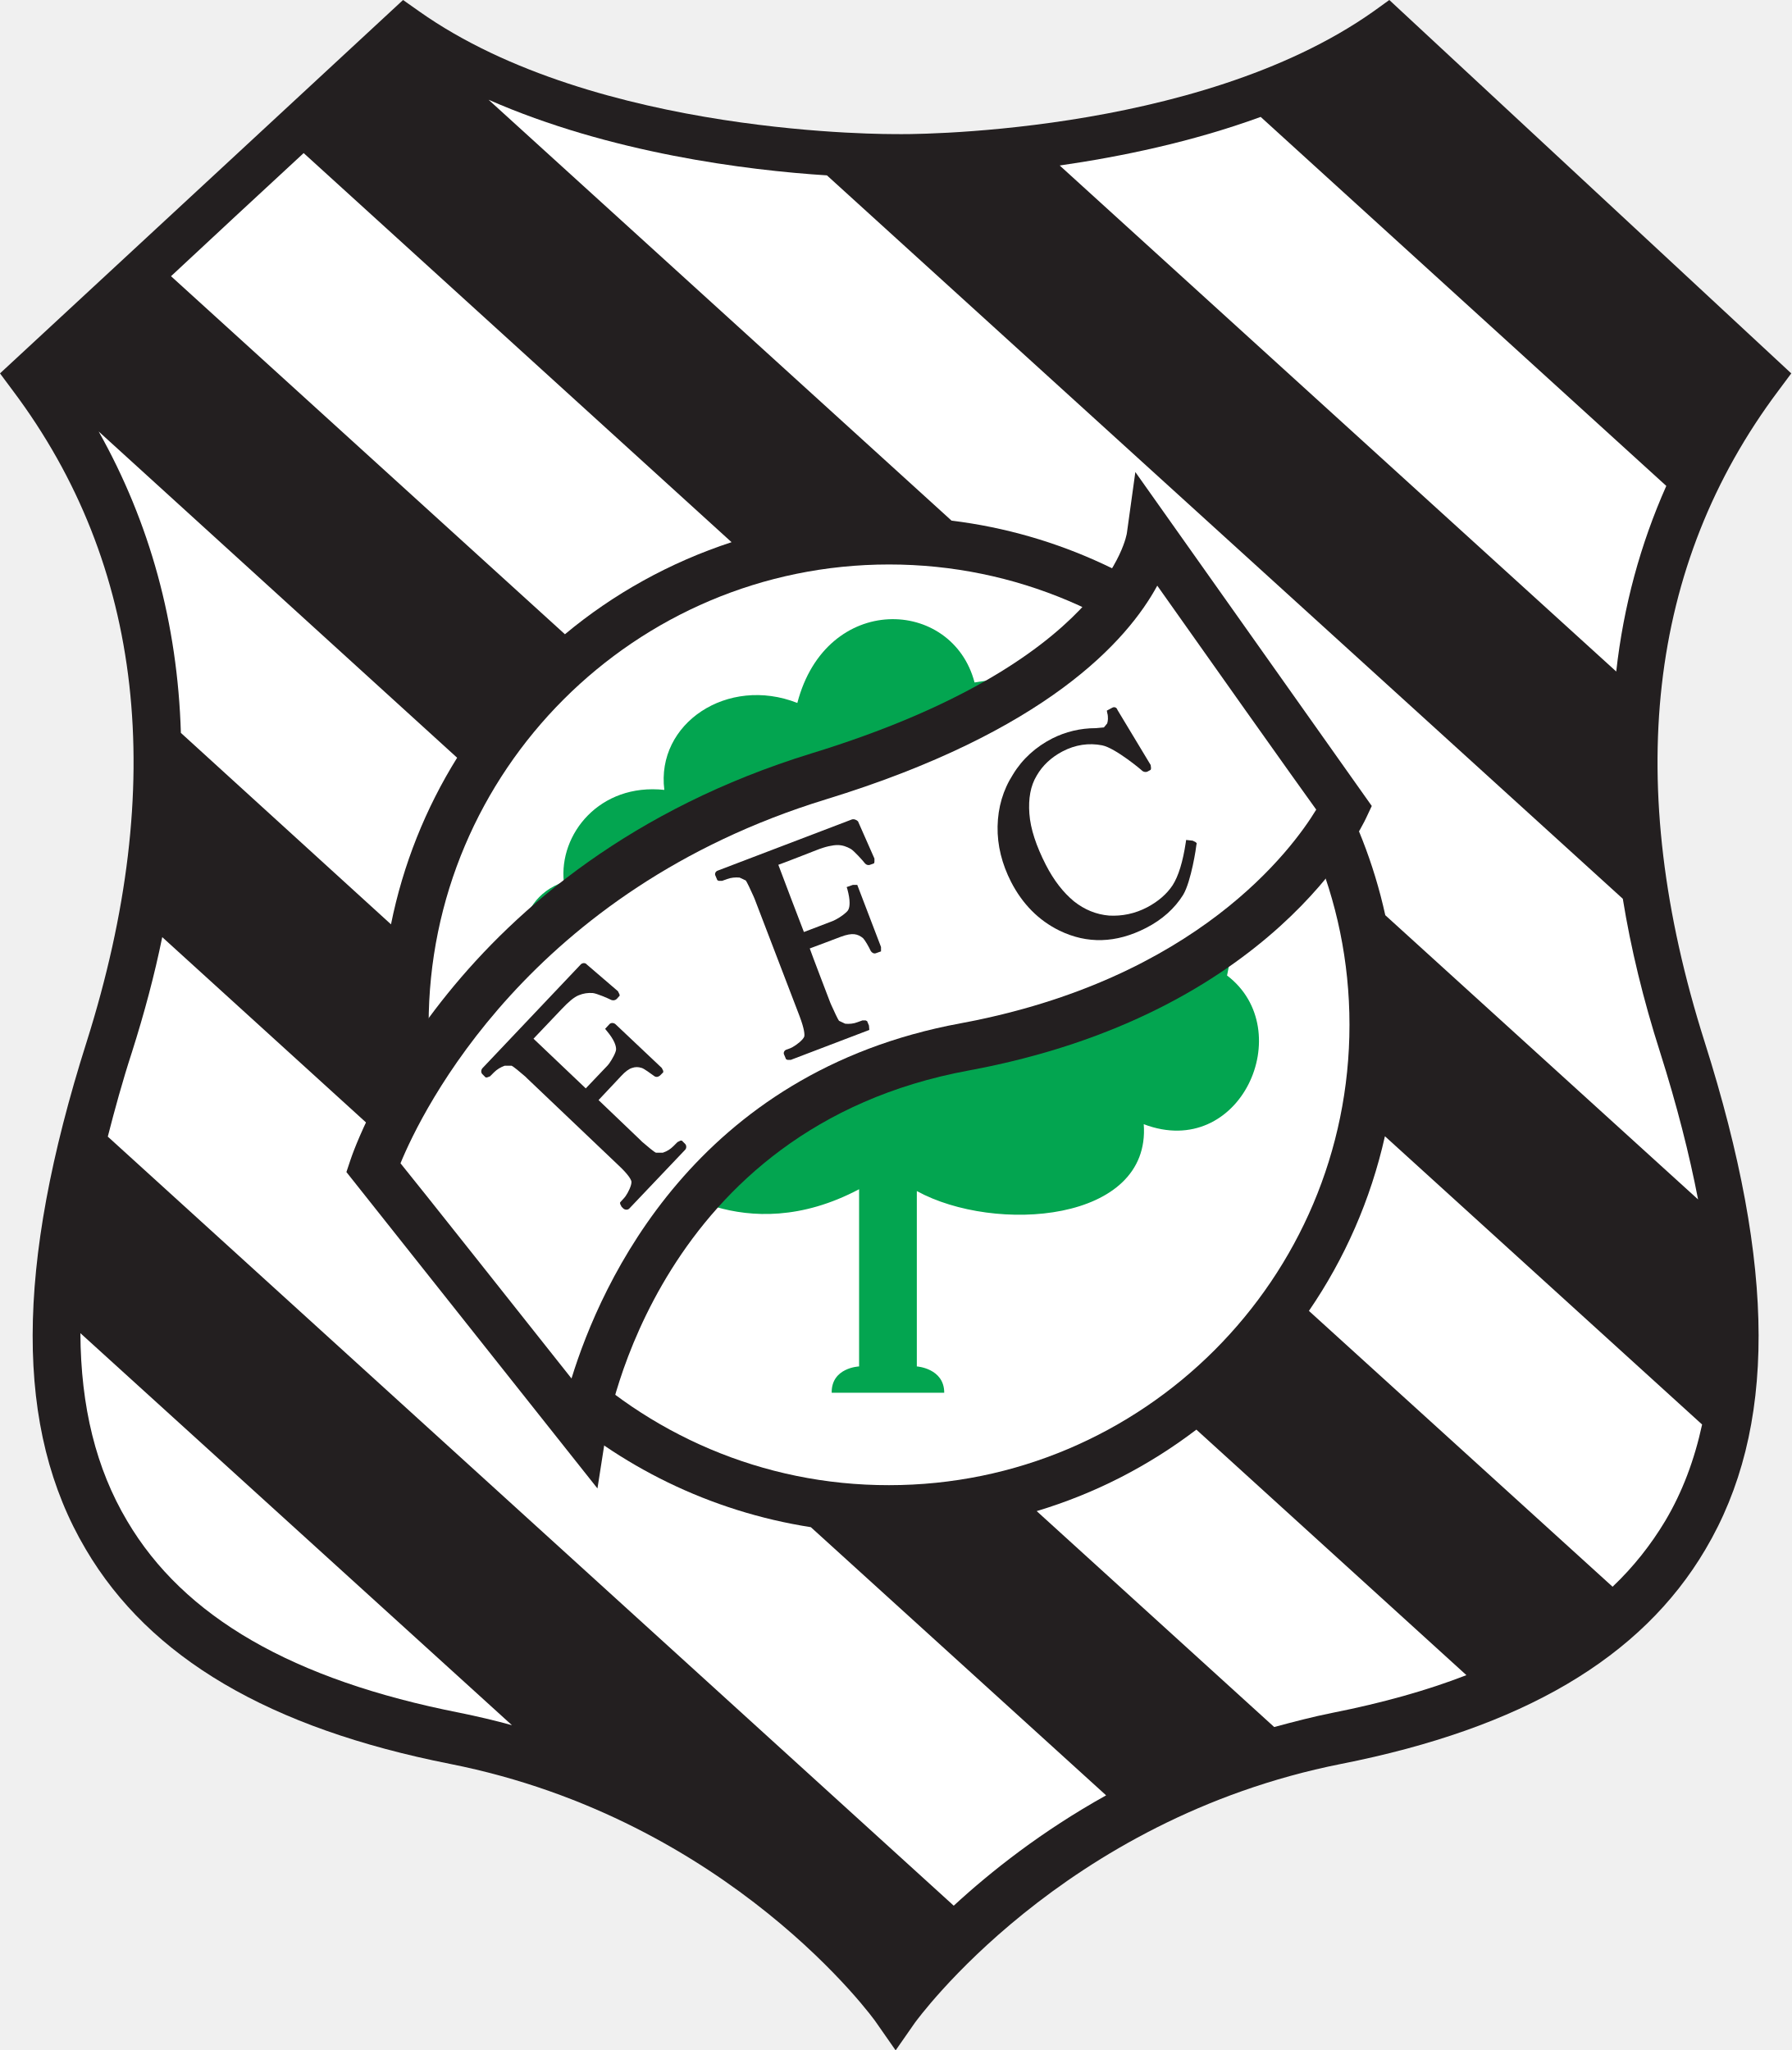
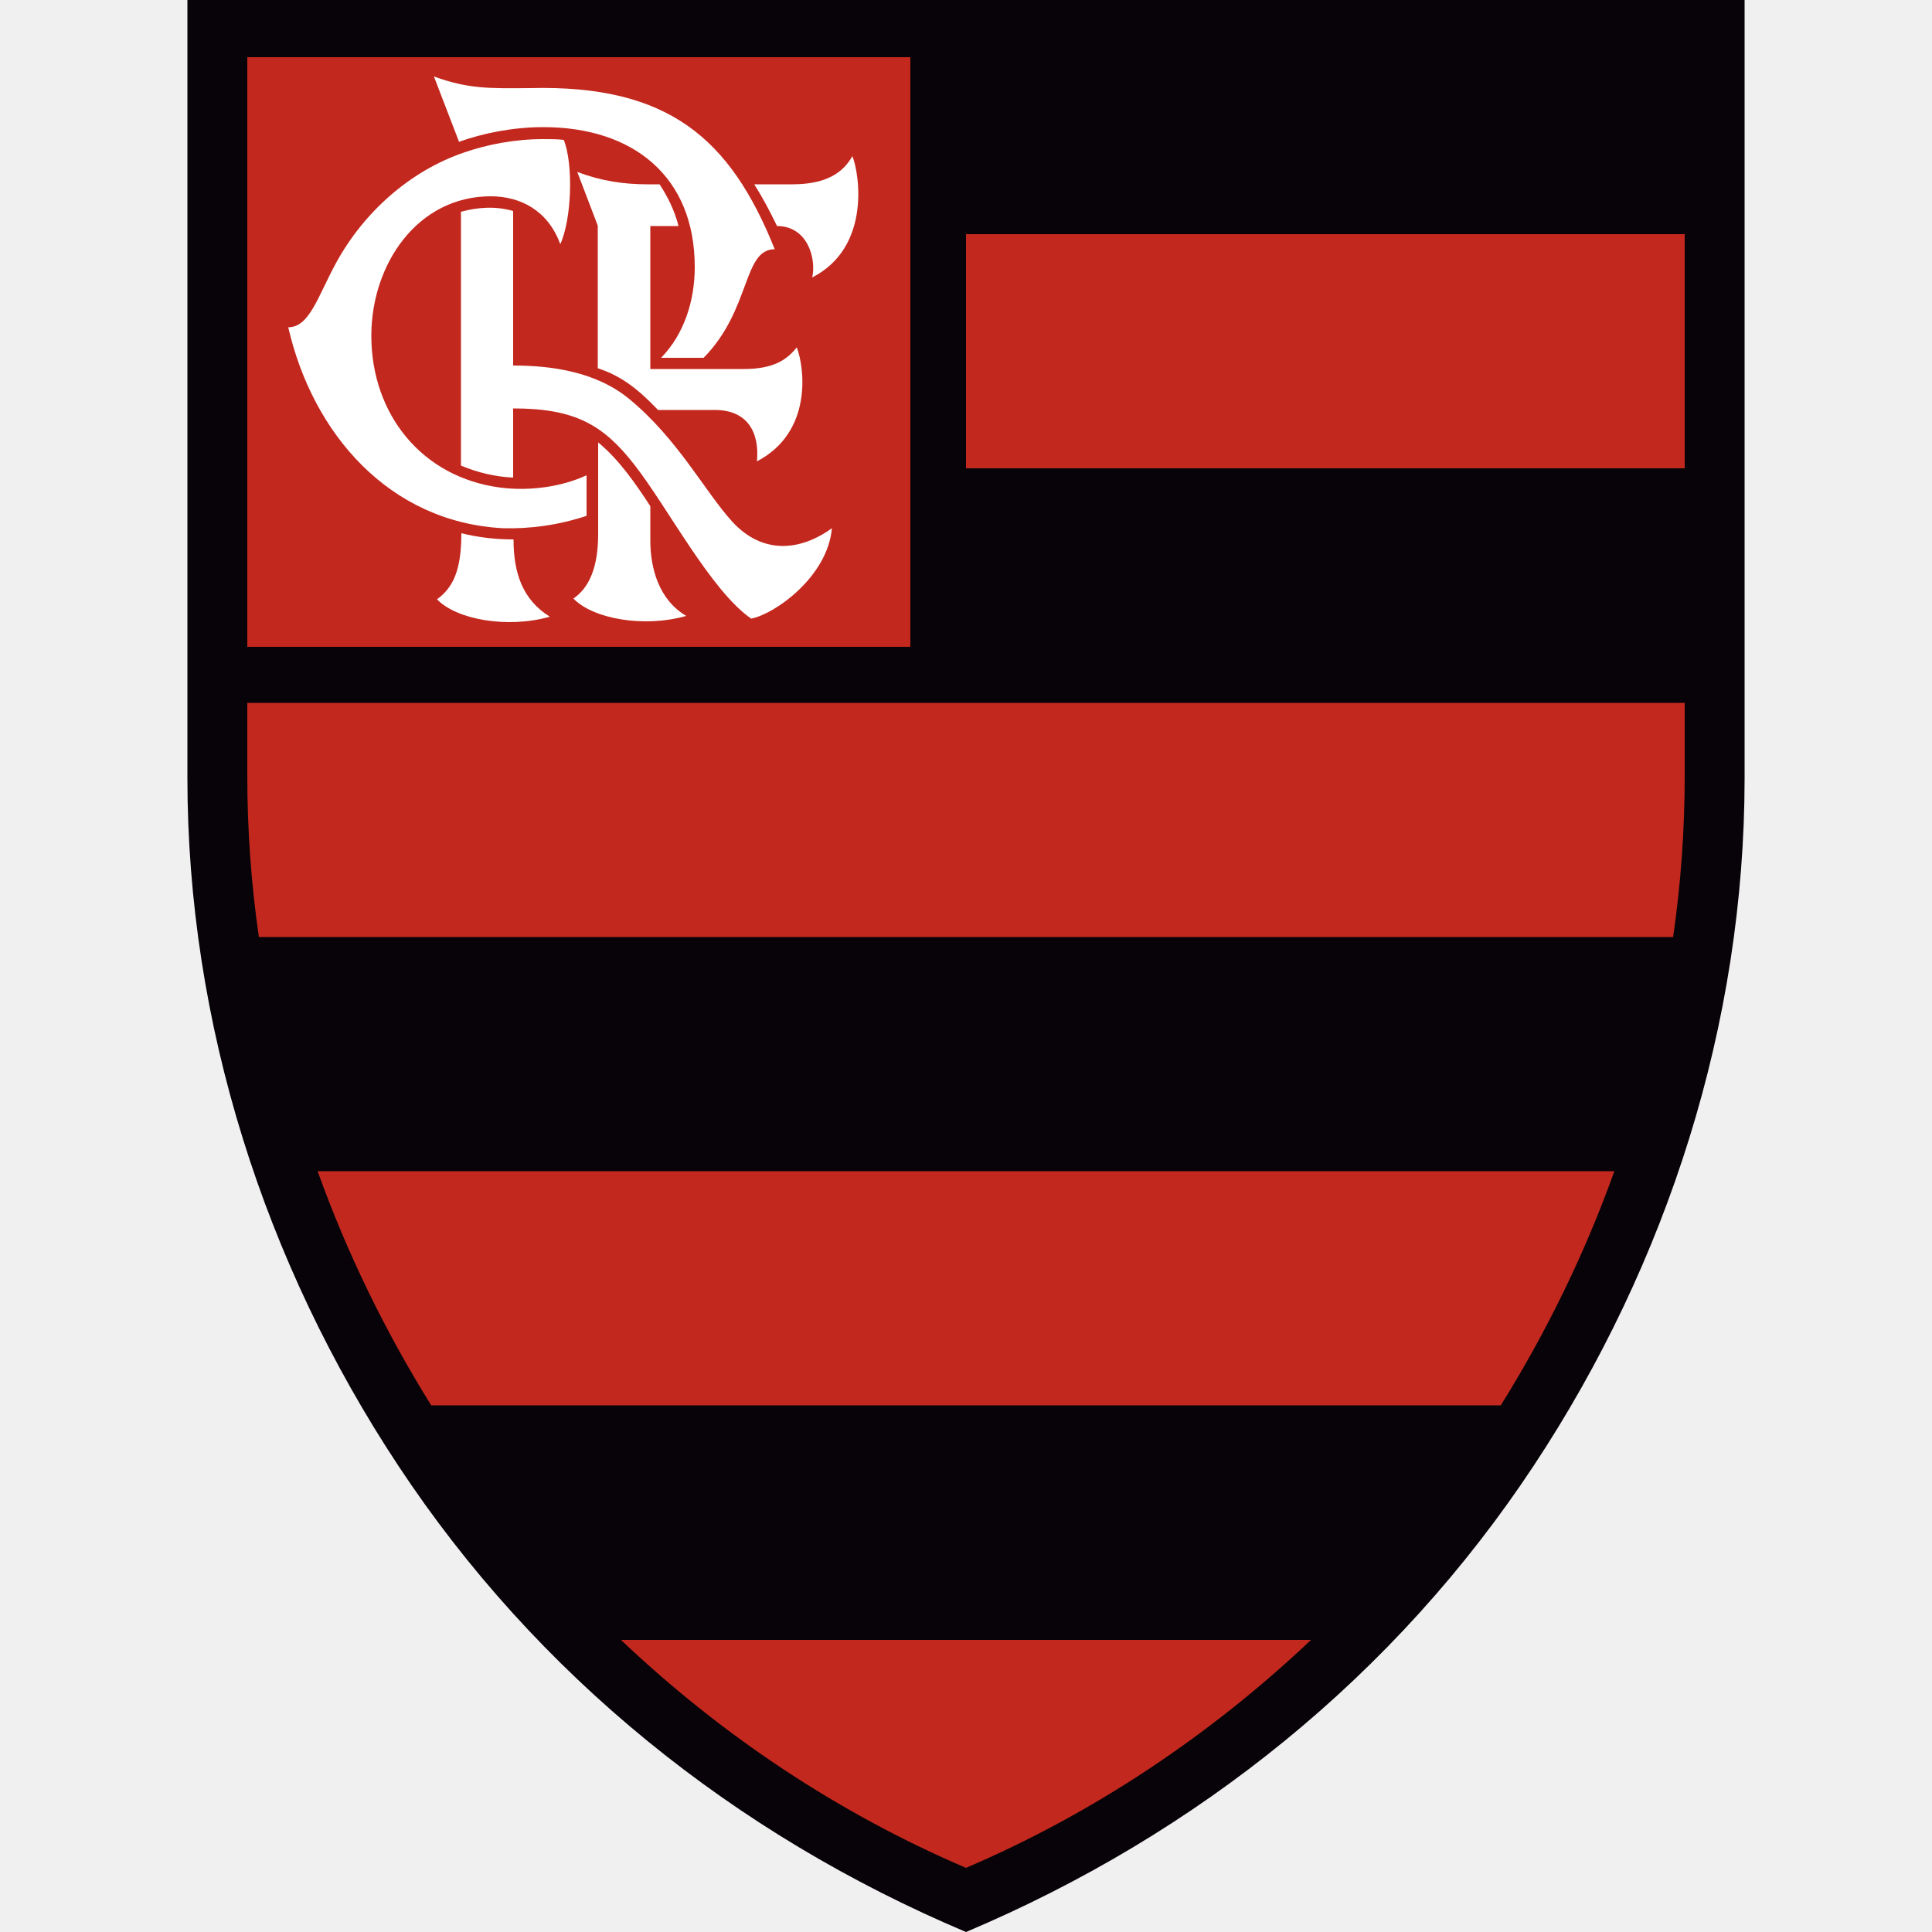
- <svg xmlns="http://www.w3.org/2000/svg" version="1.1" id="Layer_1" x="0px" y="0px" width="490.4px" height="561.1px" viewBox="0 0 490.4 561.1" enable-background="new 0 0 490.4 561.1" xml:space="preserve">
+ <svg xmlns="http://www.w3.org/2000/svg" version="1.1" id="Layer_1" x="0px" y="0px" viewBox="0 0 500 500" style="enable-background:new 0 0 500 500;" xml:space="preserve">
+   <style type="text/css">
+ 	.st0{fill:#070308;}
+ 	.st1{fill:#C3281E;}
+ 	.st2{fill:#FFFFFF;}
+ </style>
  <g>
-     <path fill="#231F20" d="M375.9,3.1c-48.6,34.4-129.7,33.7-130.5,33.6c-1,0-82.1,0.8-130.7-33.6L110.3,0L0,102.2l3.5,4.7   c35.8,47.7,42.5,107.7,20.2,178.3C4.1,347,4,391.2,23.5,424.1c17.5,29.7,50.2,48.9,99.7,58.7c76.6,15.2,116.3,70.2,116.6,70.8   l5.3,7.6l5.3-7.6c0.4-0.5,40.1-55.6,116.6-70.8c49.6-9.8,82.2-29,99.7-58.7c19.5-32.9,19.4-77.1-0.2-138.9   c-22.4-70.6-15.6-130.6,20.2-178.3l3.5-4.7L380.2,0L375.9,3.1z" />
-     <path fill="#FFFFFF" d="M83.1,41.9C71.6,52.5,58.4,64.8,46.8,75.6l107.8,98c13.3-11.1,28.8-19.7,45.6-25.2L83.1,41.9z" />
-     <path fill="#FFFFFF" d="M379,311c-3.9,17.4-11,33.5-20.8,47.8l83.1,75.5c5.7-5.4,10.5-11.5,14.4-18c4.7-7.9,8-16.7,10.1-26.4   L379,311z" />
-     <path fill="#FFFFFF" d="M456,133L345,32c-18.9,6.9-38.4,10.9-55,13.3l152.3,138.5C444.3,165.9,448.9,149,456,133" />
-     <path fill="#FFFFFF" d="M27,118.1c14,24.9,21.6,52.5,22.5,82.5L107,253c3.3-16.4,9.5-31.8,18.1-45.6L27,118.1z" />
-     <path fill="#FFFFFF" d="M348.7,472.7c5.2-1.4,10.5-2.8,16-3.9c13.6-2.7,25.8-6.1,36.6-10.3l-73.9-67.2c-13,9.9-27.7,17.5-43.7,22.3   L348.7,472.7z" />
-     <path fill="#FFFFFF" d="M379.1,250.5l85.6,77.8c-2.4-12.4-5.8-25.8-10.4-40.3c-4.6-14.4-8-28.4-10.2-42L226.3,48   c-22-1.4-59.4-6.1-92.6-20.7l126.7,115.2C319.1,149.7,366.6,193.6,379.1,250.5" />
-     <path fill="#FFFFFF" d="M108.6,314.9l-64.2-58.4c-2.1,10.3-4.9,20.8-8.3,31.5c-2.6,8-4.7,15.7-6.6,23.1l231.5,210.5   c10.2-9.4,24.1-20.4,41.7-30.2L221.9,418C166.7,409.4,122.2,368.3,108.6,314.9" />
-     <path fill="#FFFFFF" d="M34.8,416.3c15.5,26.3,45.3,43.5,91,52.5c4.9,1,9.6,2.1,14.3,3.4L22,364.9C22.1,385.1,26.3,402,34.8,416.3" />
-     <path fill="#FFFFFF" d="M117.3,280.5c0-69.5,56.5-126,126-126c69.5,0,126,56.5,126,126c0,69.5-56.5,126-126,126   C173.9,406.6,117.3,350,117.3,280.5" />
-     <path fill="#03A550" d="M335.8,267c5.1-22.4-15.5-23.5-18.7-35.9c-3.7-14.5-6.1-51.8-50.4-44.3c-6.1-23.3-40.6-24.7-48.5,5.6   c-19.1-7.5-38.7,5.6-36.4,23.8c-17.7-1.9-28.9,12.1-27.5,25.2c-14.9,5.1-13.5,23.8-6.5,30.3c6.3,5.9,32.7,50.9,32.7,50.9   s22.9,19.7,54.6,2.9v48.5c0,0-7.6,0.3-7.5,7.2h30.8c0-6.7-7.5-7.2-7.5-7.2v-48c21.3,11.7,64.1,8.7,62.1-18.3   C339.5,317.8,355.4,281.9,335.8,267" />
-     <path fill="#231F20" d="M308.4,145.8c0,0.4-5.5,35.6-86.3,60.4C123.6,236.5,97,314.2,95.9,317.5l-1.1,3.3l68.7,86.6l2.3-14.7   c0.5-3.4,14.2-84,99.3-99.7c83.3-15.4,107.7-66.9,108.7-69l1.6-3.4l-64.7-91.4L308.4,145.8z" />
-     <path fill="#FFFFFF" d="M226,218.8c60.3-18.5,82.5-43.4,90.7-58.5c10,14.2,39.7,56.1,43.5,61.3c-6.5,10.7-32.6,46.5-97.4,58.5   c-72.5,13.4-98.3,70.9-106.4,97.2c-11.4-14.4-43.1-54.4-46.8-58.9C115.5,304,144.9,243.7,226,218.8" />
-     <path fill="#231F20" d="M159,263.9l-27,28.5c-0.4,0.5-0.4,1.2,0,1.6l0.9,0.9l0.4,0l0.8-0.3l1.1-1.1c0.8-0.8,1.8-1.4,2.9-1.8   c0,0,1.9,0,1.9,0c0.5,0.2,2.3,1.7,3.8,3c0,0,0.5,0.5,0.5,0.5l24.9,23.7c2.9,2.7,3.5,4,3.6,4.5c0.1,1-0.9,3-1.6,4l-0.4,0.5l-1.1,1.2   l0,0.4l0.4,0.8l0.5,0.5c0.5,0.4,1.2,0.4,1.6,0l15.3-16.1c0.4-0.4,0.4-1.2,0-1.6l-0.9-0.9l-0.4,0l-0.8,0.4l-1.1,1.1   c-0.8,0.8-1.7,1.4-2.9,1.8l-1.9,0c-0.5-0.2-2.3-1.7-3.8-3l-0.5-0.5c0,0-10.9-10.4-11.4-10.9c0.5-0.5,6.2-6.6,6.2-6.6   c1.1-1.2,2.2-2,3-2.2c0.8-0.3,1.7-0.3,2.6,0c0.7,0.2,2.4,1.5,3.4,2.2c0.5,0.4,1.1,0.3,1.6-0.1l0.9-0.9l0-0.4l-0.4-0.8l-12.7-12   c-0.5-0.4-1.2-0.4-1.6,0l-1.2,1.3l0.4,0.5c2.2,2.6,2.6,4.2,2.6,5.1c0,0.8-1.1,2.8-1.9,3.9l-0.4,0.5c0,0-5.5,5.8-6,6.3   c-0.5-0.5-13.8-13.1-14.3-13.6c0.5-0.5,7.7-8.1,7.7-8.1c1.9-2,3.4-3.3,4.7-3.8c1.2-0.5,2.5-0.7,3.8-0.6c1.1,0.1,4.1,1.4,5.1,1.9   c0.5,0.2,1.1,0.1,1.5-0.3l0.8-0.9l-0.1-0.4l-0.4-0.8l-8.5-7.3C160.2,263.5,159.5,263.5,159,263.9" />
-     <path fill="#231F20" d="M233.1,224.3l-36.7,14c-0.6,0.2-0.9,0.9-0.6,1.4l0.5,1.2l0.4,0.2l0.9,0l1.4-0.5c1.1-0.4,2.2-0.5,3.4-0.4   c0,0,1.7,0.8,1.7,0.8c0.3,0.4,1.3,2.5,2.1,4.3l0.3,0.7l12.3,32.1c1.4,3.7,1.4,5.1,1.3,5.6c-0.3,0.9-2.1,2.3-3.2,2.9l-0.6,0.3   l-1.1,0.4c-0.6,0.2-0.9,0.9-0.6,1.4l0.5,1.2l0.4,0.2l0.9,0l21.5-8.2l-0.1-1.2l-0.5-1.2l-0.4-0.2l-0.9,0l-1.4,0.5   c-1,0.4-2.2,0.5-3.3,0.4l-1.7-0.8c-0.3-0.4-1.3-2.5-2.1-4.3l-0.3-0.7c0,0-5.4-14.1-5.6-14.8c0.6-0.2,8.5-3.2,8.5-3.2   c1.6-0.6,2.8-0.8,3.7-0.7c0.9,0.1,1.7,0.5,2.4,1.1c0.5,0.5,1.6,2.4,2.1,3.5c0.3,0.5,0.9,0.8,1.4,0.6l1.4-0.5l0-1.2l-6.5-17l-1.2,0   l-1.7,0.6l0.2,0.6c0.4,1.5,0.6,2.7,0.6,3.7c0,0.8-0.1,1.5-0.4,2c-0.4,0.7-2.2,2-3.4,2.6l-0.6,0.3c0,0-7.5,2.9-8.1,3.1   c-0.3-0.7-6.8-17.8-7-18.4c0.7-0.2,10.4-4,10.4-4c2.5-1,4.5-1.4,5.8-1.4c1.3,0,2.5,0.4,3.7,1.1c0.9,0.6,3.1,3,3.8,3.9   c0.3,0.4,0.9,0.6,1.4,0.4l1.1-0.4l0.1-0.4v-0.9l-4.5-10.2C234.4,224.4,233.7,224.1,233.1,224.3" />
-     <path fill="#231F20" d="M304.4,193.7L304.4,193.7l-1.5,0.8l0.1,0.6c0.2,0.6,0.2,1.2,0.2,1.7c0,0.4-0.1,0.8-0.2,1.2   c0,0-0.9,1.1-0.9,1.1c0,0-2.2,0.2-2.2,0.2c-4.3,0-8.3,1-11.9,2.8c-4.5,2.3-8.2,5.6-10.8,9.9c-2.7,4.2-4.1,9-4.2,14.2   c-0.1,5.2,1.2,10.3,3.7,15.2c3.1,6,7.5,10.5,13.2,13.3c7.6,3.7,15.5,3.5,23.7-0.7c4.5-2.3,7.9-5.4,10.2-9.1   c2.2-3.7,3.6-13.2,3.6-13.6l0.1-0.5l-0.3-0.3l-0.8-0.4l-1.8-0.2l-0.1,0.7c-0.8,5.3-2,9.2-3.6,11.7c-1.6,2.4-3.9,4.4-6.9,6   c-3.4,1.8-7,2.5-10.5,2.3c-3.5-0.3-6.7-1.6-9.6-3.9c-2.9-2.4-5.5-5.7-7.7-10c-2.6-5.1-4.2-9.8-4.5-14c-0.3-4.1,0.3-7.6,2-10.4   c1.6-2.8,4-5,7-6.6c3.6-1.9,7.3-2.4,10.9-1.7c3.6,0.7,11,6.9,11,7c0.4,0.3,1,0.4,1.4,0.2l0.9-0.5l0.1-0.4l-0.1-0.9l-9.1-15.1   C305.6,193.6,304.9,193.4,304.4,193.7" />
+     <path class="st0" d="M250,500c59.9-25.3,111.1-66.4,147-120.8c34.5-52.2,54.5-114.2,54.5-177.9V0H250H48.5v201.3   c0,63.7,20,125.7,54.5,177.9C138.9,433.6,190.1,474.7,250,500L250,500z" />
+     <g>
+       <g>
+         <path class="st1" d="M235.6,14.8H64v152.6h171.6V14.8z M436,60.6H250v60.6h186V60.6z M111.6,363.7h276.8     c11.9-19.1,21.8-39.4,29.4-60.6H82.2C89.8,324.3,99.7,344.6,111.6,363.7z M64,181.9v18.9c0,14,1,28,3,41.7h366     c2-13.8,3-27.7,3-41.7v-18.9H64z M250,483.4c33.2-14.2,63.4-34.5,89.3-59H160.7C186.6,449,216.8,469.2,250,483.4z" />
+       </g>
+     </g>
+     <g>
+       <g>
+         <path class="st2" d="M151.8,133.5V123c-6.7,3.1-14.9,4.1-22.2,3.2c-20.4-2.6-33.5-19-33.5-39.3c0-18.6,12-36.1,30.9-36.1     c7.6,0,14.8,3.6,18,12.4c3-6.6,3.4-20.8,0.9-27c-1.7-0.2-3.5-0.2-5.3-0.2c-7.4,0-14.6,1.4-20.6,3.5C106,44.3,94.1,55,87,68     c-4.8,8.8-6.9,16.7-12.4,16.7c6.3,27.5,26.1,50.4,55.5,52C137.3,136.9,144.5,135.9,151.8,133.5z M140.6,32.9     c23.3,0,39.2,12.8,39.2,36.2c0,8.7-2.7,17.3-8.7,23.5h11c12.3-12.5,10.1-28.1,18.4-28.1C189,35.8,173,21.9,137.2,22.8     c-10.8,0.1-16,0.2-24.9-3l6.5,16.9C124.9,34.5,132.7,32.9,140.6,32.9z M132.9,139.6c-4.5,0-9.1-0.5-13.5-1.6     c0,9.7-2.2,14.1-6.3,17.1c5.1,5.3,18.3,7.6,29.2,4.5C135.2,155.2,132.9,148.2,132.9,139.6z M206.2,89.9c-2.4,3-5.7,5.6-13.7,5.6     h-24.2v-37h7.3c-1-4-2.8-7.6-4.9-10.8h-3.2c-6.2,0-12-0.9-18.1-3.2l5.3,13.9v36.9c6.5,2.1,10.9,5.9,15.6,10.8H185     c8.3,0,11.6,5.6,10.9,13.3C210.6,111.7,208.1,94.7,206.2,89.9z M168.3,139.8V131c-3.7-5.7-8.2-12.2-13.5-16.5v23.7     c0,8.6-2.3,13.9-6.4,16.7c5.1,5.3,18.3,7.6,29.2,4.5C170.5,155.2,168.3,147.1,168.3,139.8z M220.6,40.4     c-2.5,4.5-7.1,7.3-15.5,7.3h-9.9c2.1,3.3,4,6.9,5.9,10.8c7.9,0,10.2,8.4,9.1,13.3C225.3,64.1,222.5,45.2,220.6,40.4z M189.5,135     c-7.1-7.8-14-21.3-26.6-31.7c-8.7-7.2-20.4-8.7-30.1-8.7v-40c-4.6-1.3-9-1-13.5,0.2v65.7c4.3,1.8,8.9,2.9,13.5,3.1v-17.9     c16,0,23.3,4.2,31.4,14.6c8.6,11,19.7,32.5,30.2,39.8c6.2-1.2,19.8-10.9,20.9-23.4C207,142.7,197.3,143.5,189.5,135z" />
+       </g>
+     </g>
  </g>
</svg>
